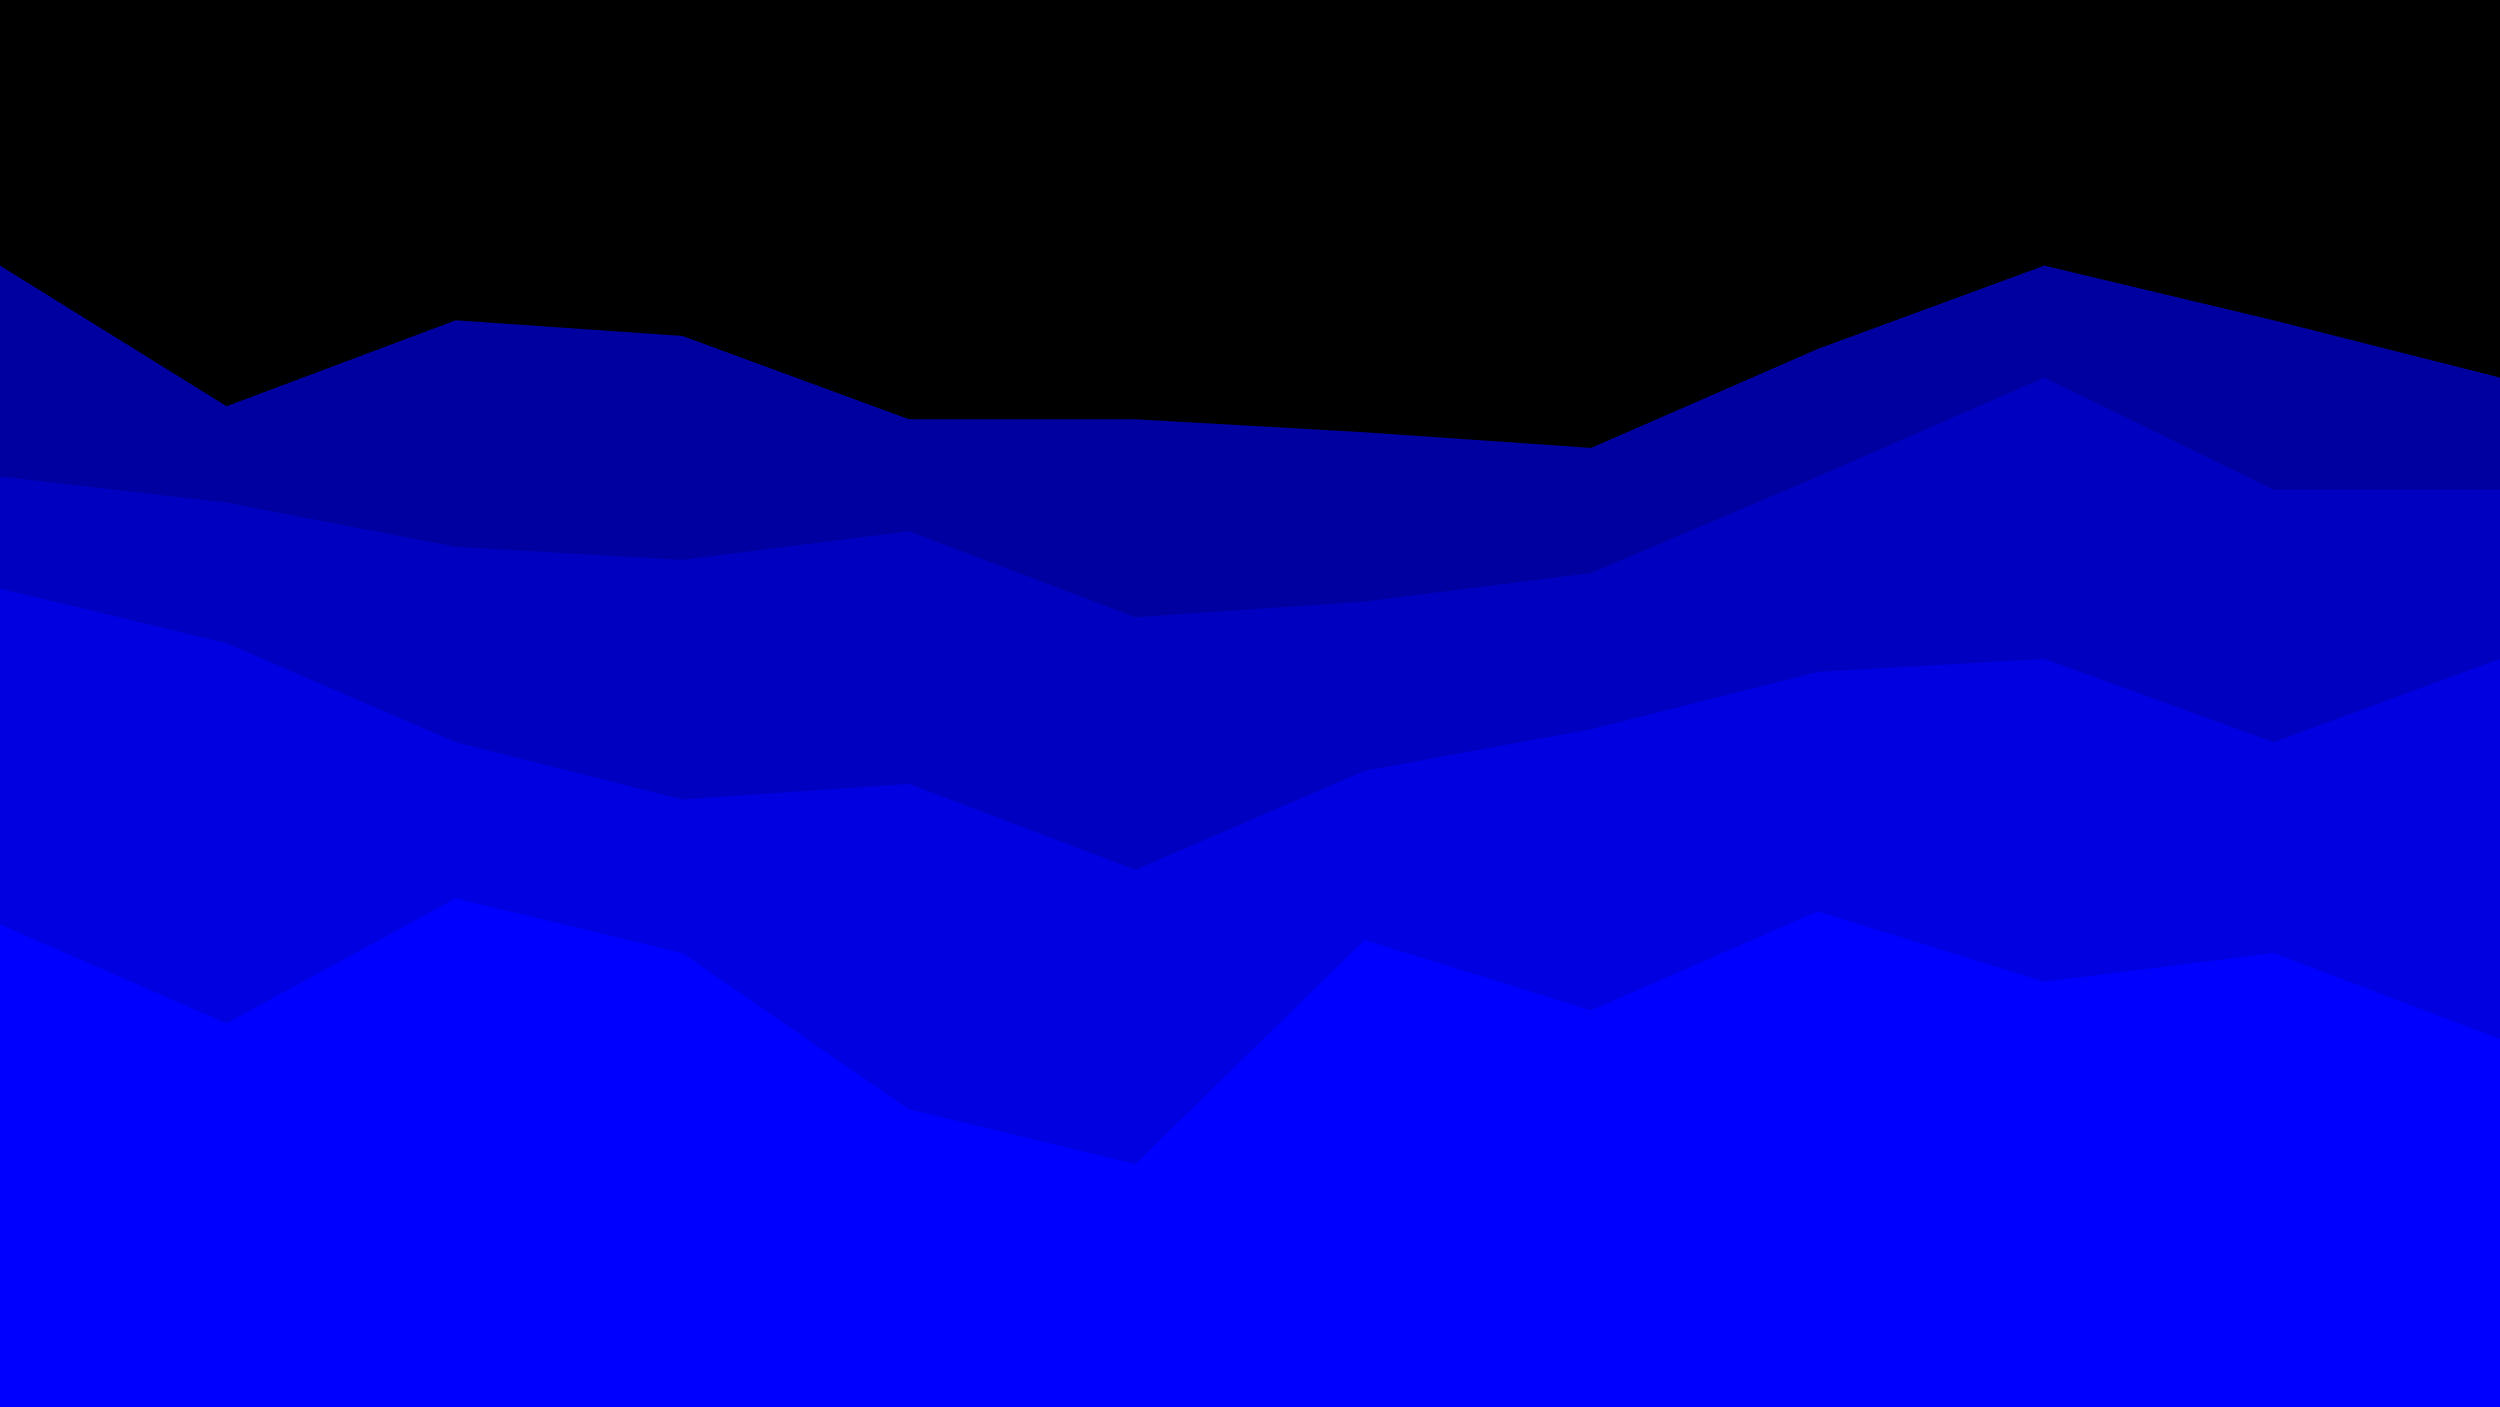
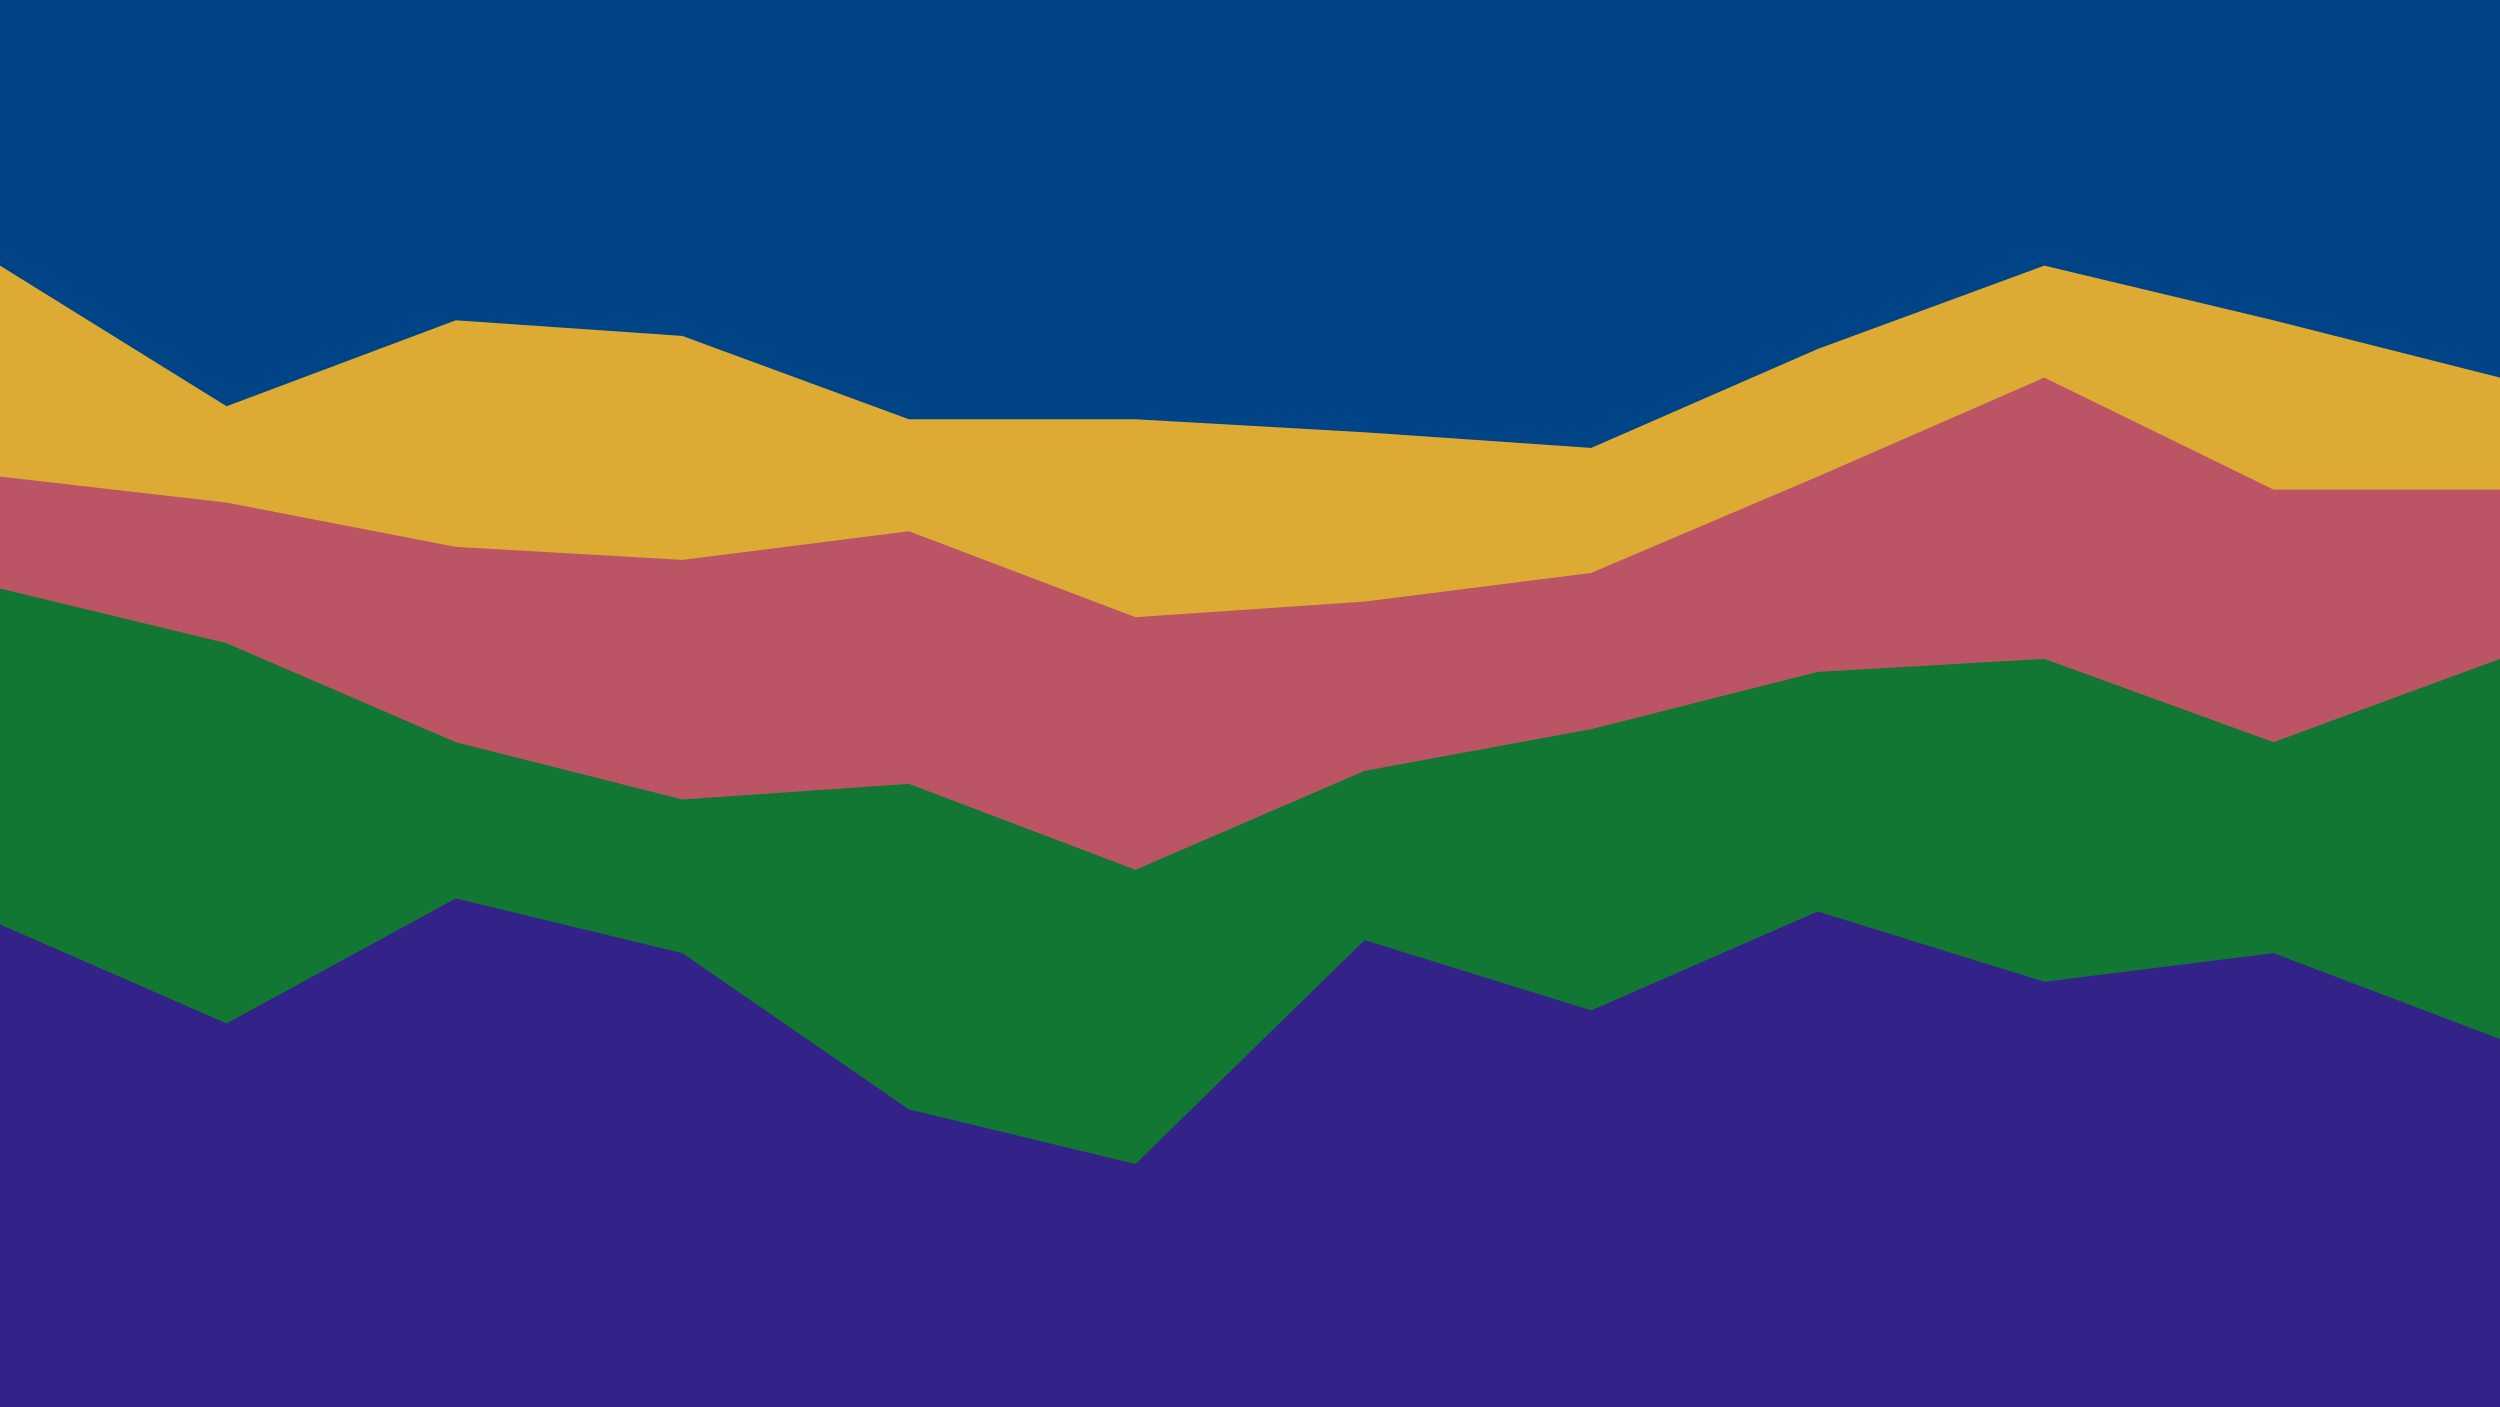
<svg xmlns="http://www.w3.org/2000/svg" id="visual" viewBox="0 0 960 540" width="960" height="540" version="1.1">
-   <path d="M0 104L87 158L175 125L262 131L349 163L436 163L524 168L611 174L698 136L785 104L873 125L960 147L960 0L873 0L785 0L698 0L611 0L524 0L436 0L349 0L262 0L175 0L87 0L0 0Z" fill="#000000" />
-   <path d="M0 185L87 195L175 212L262 217L349 206L436 239L524 233L611 222L698 185L785 147L873 190L960 190L960 145L873 123L785 102L698 134L611 172L524 166L436 161L349 161L262 129L175 123L87 156L0 102Z" fill="#0000A0" />
-   <path d="M0 228L87 249L175 287L262 309L349 303L436 336L524 298L611 282L698 260L785 255L873 287L960 255L960 188L873 188L785 145L698 183L611 220L524 231L436 237L349 204L262 215L175 210L87 193L0 183Z" fill="#0000C0" />
-   <path d="M0 357L87 395L175 347L262 368L349 428L436 449L524 363L611 390L698 352L785 379L873 368L960 401L960 253L873 285L785 253L698 258L611 280L524 296L436 334L349 301L262 307L175 285L87 247L0 226Z" fill="#0000E0" />
-   <path d="M0 541L87 541L175 541L262 541L349 541L436 541L524 541L611 541L698 541L785 541L873 541L960 541L960 399L873 366L785 377L698 350L611 388L524 361L436 447L349 426L262 366L175 345L87 393L0 355Z" fill="#0000FF" />
+   <path d="M0 104L87 158L175 125L262 131L349 163L436 163L524 168L611 174L698 136L785 104L873 125L960 147L960 0L873 0L785 0L698 0L611 0L524 0L436 0L349 0L262 0L175 0L87 0L0 0Z" fill="#004488" />
+   <path d="M0 185L87 195L175 212L262 217L349 206L436 239L524 233L611 222L698 185L785 147L873 190L960 190L960 145L873 123L785 102L698 134L611 172L524 166L436 161L349 161L262 129L175 123L87 156L0 102Z" fill="#DDAA33" />
+   <path d="M0 228L87 249L175 287L262 309L349 303L436 336L524 298L611 282L698 260L785 255L873 287L960 255L960 188L873 188L785 145L698 183L611 220L524 231L436 237L349 204L262 215L175 210L87 193L0 183Z" fill="#BB5566" />
+   <path d="M0 357L87 395L175 347L262 368L349 428L436 449L524 363L611 390L698 352L785 379L873 368L960 401L960 253L873 285L785 253L698 258L611 280L524 296L436 334L349 301L262 307L175 285L87 247L0 226Z" fill="#117733" />
+   <path d="M0 541L87 541L175 541L262 541L349 541L436 541L524 541L611 541L698 541L785 541L873 541L960 541L960 399L873 366L785 377L698 350L611 388L524 361L436 447L349 426L262 366L175 345L87 393L0 355Z" fill="#332288" />
</svg>
